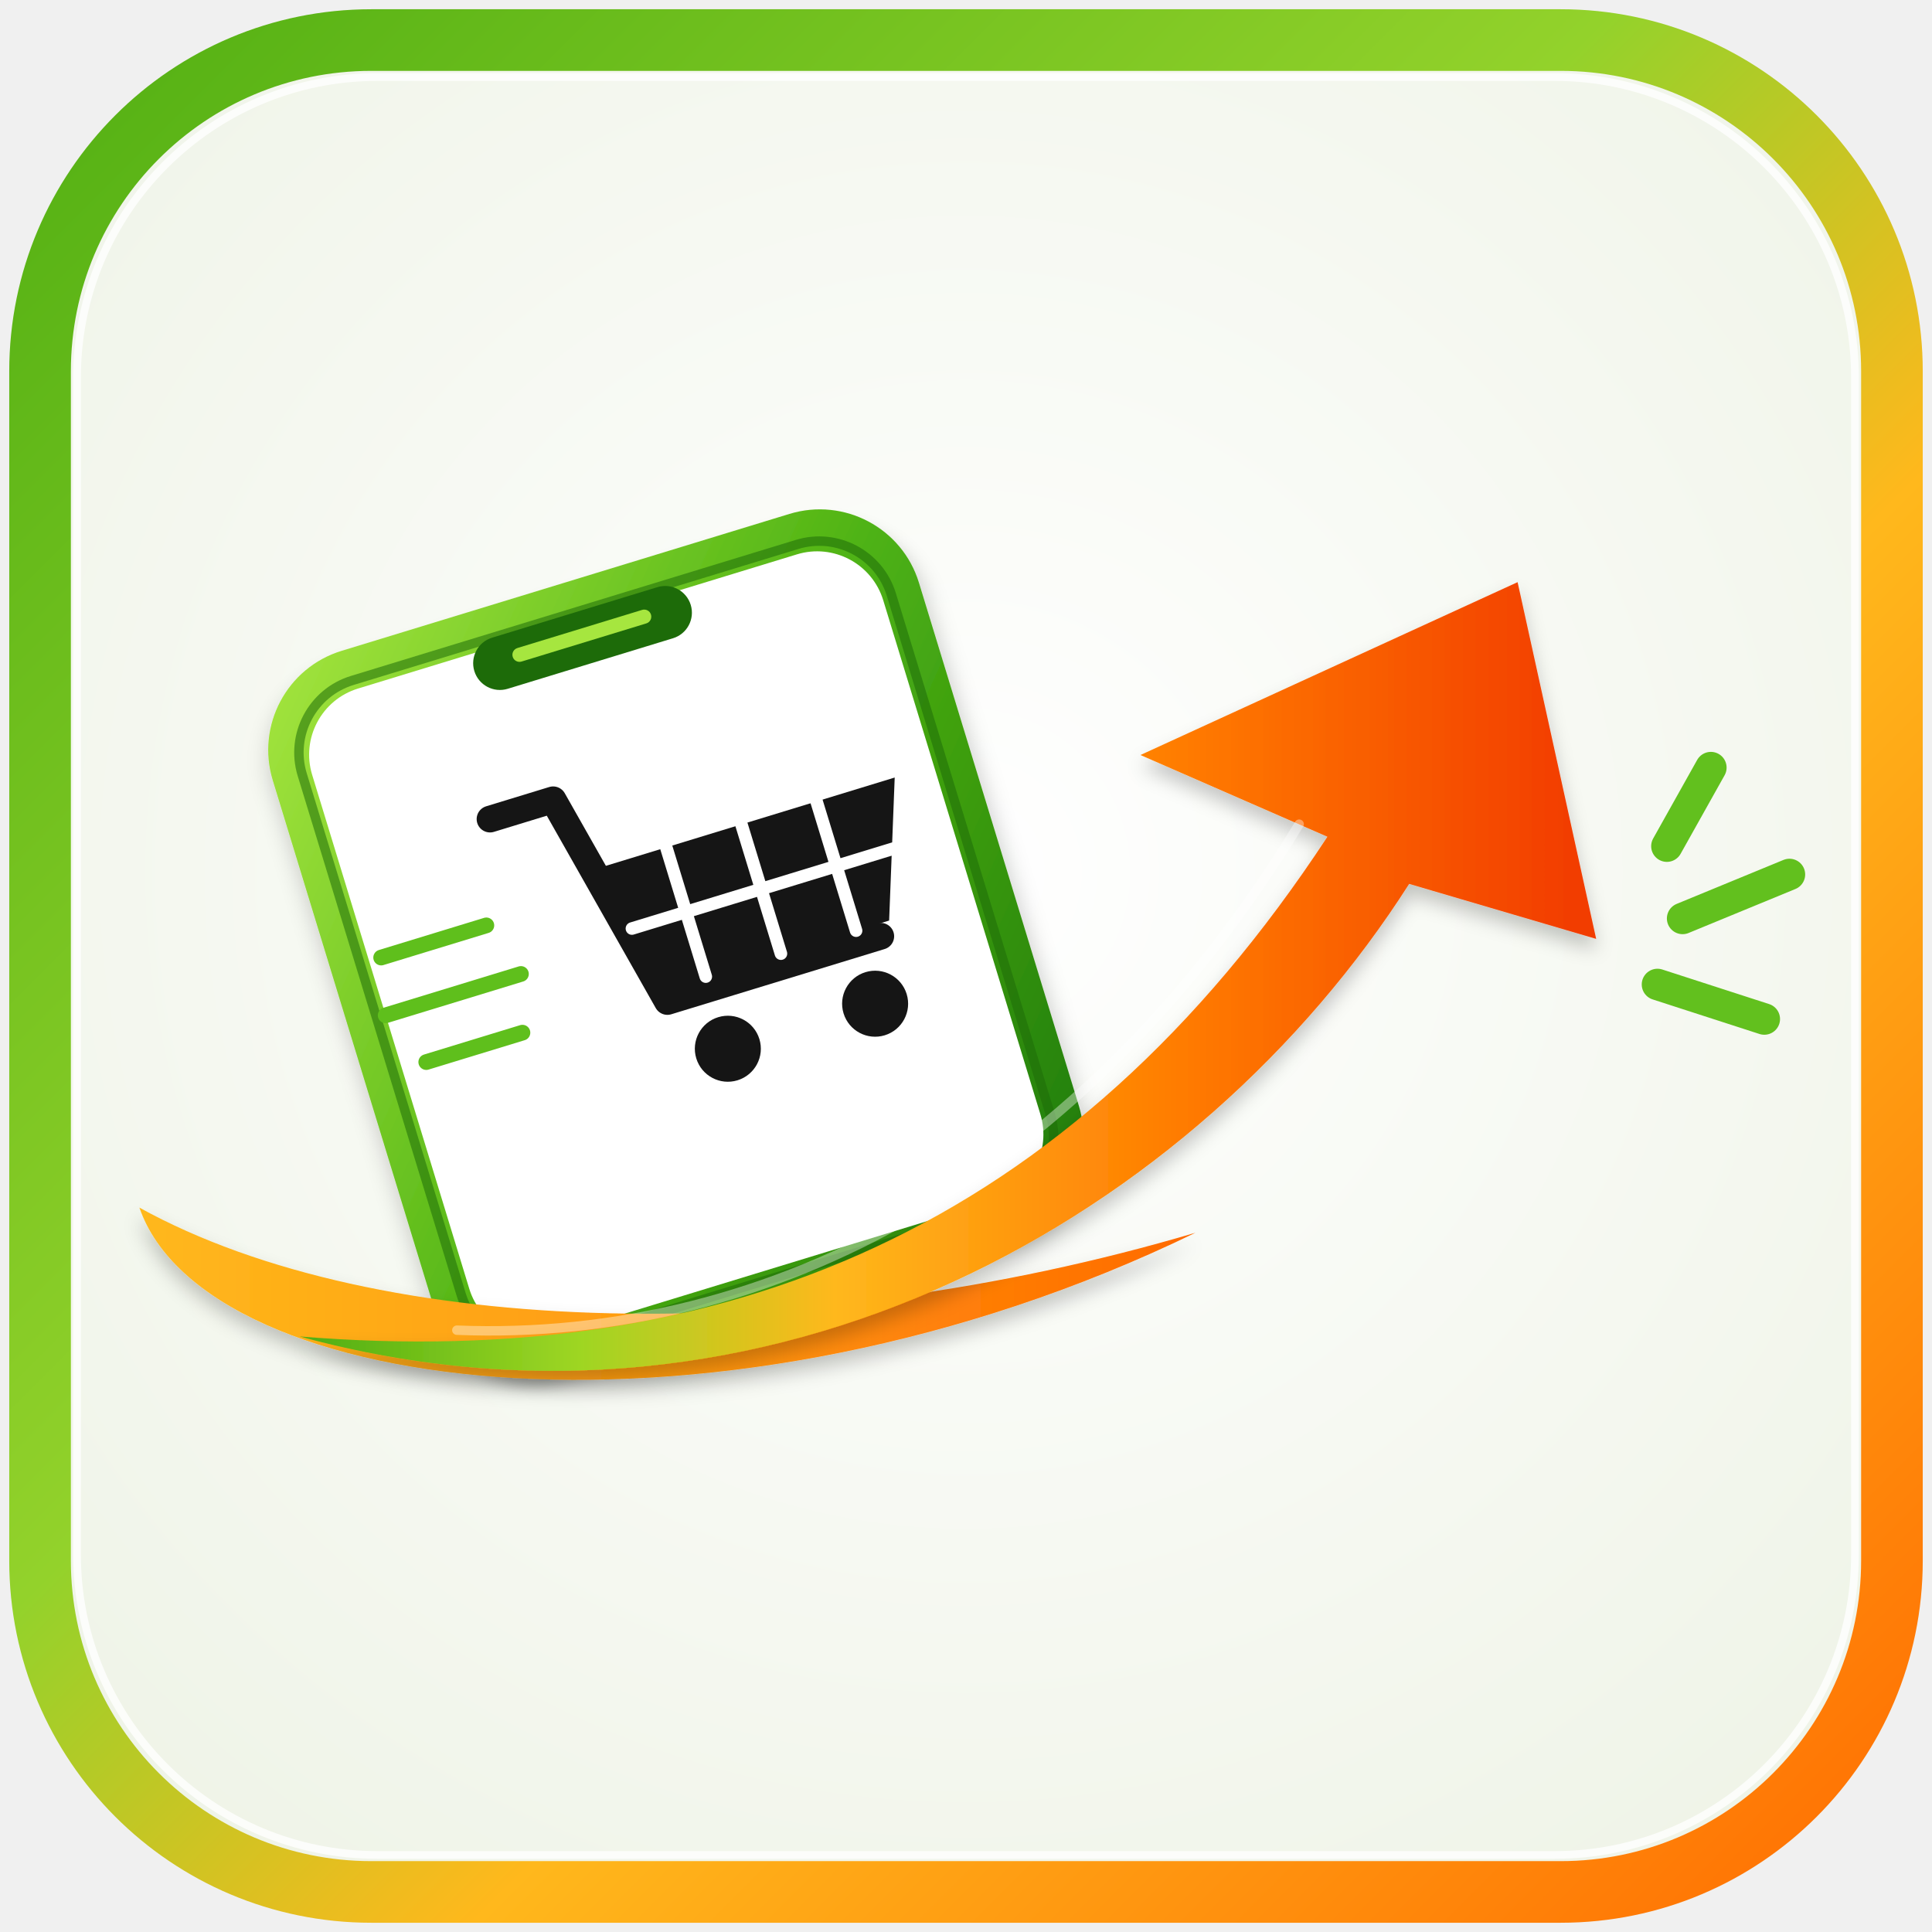
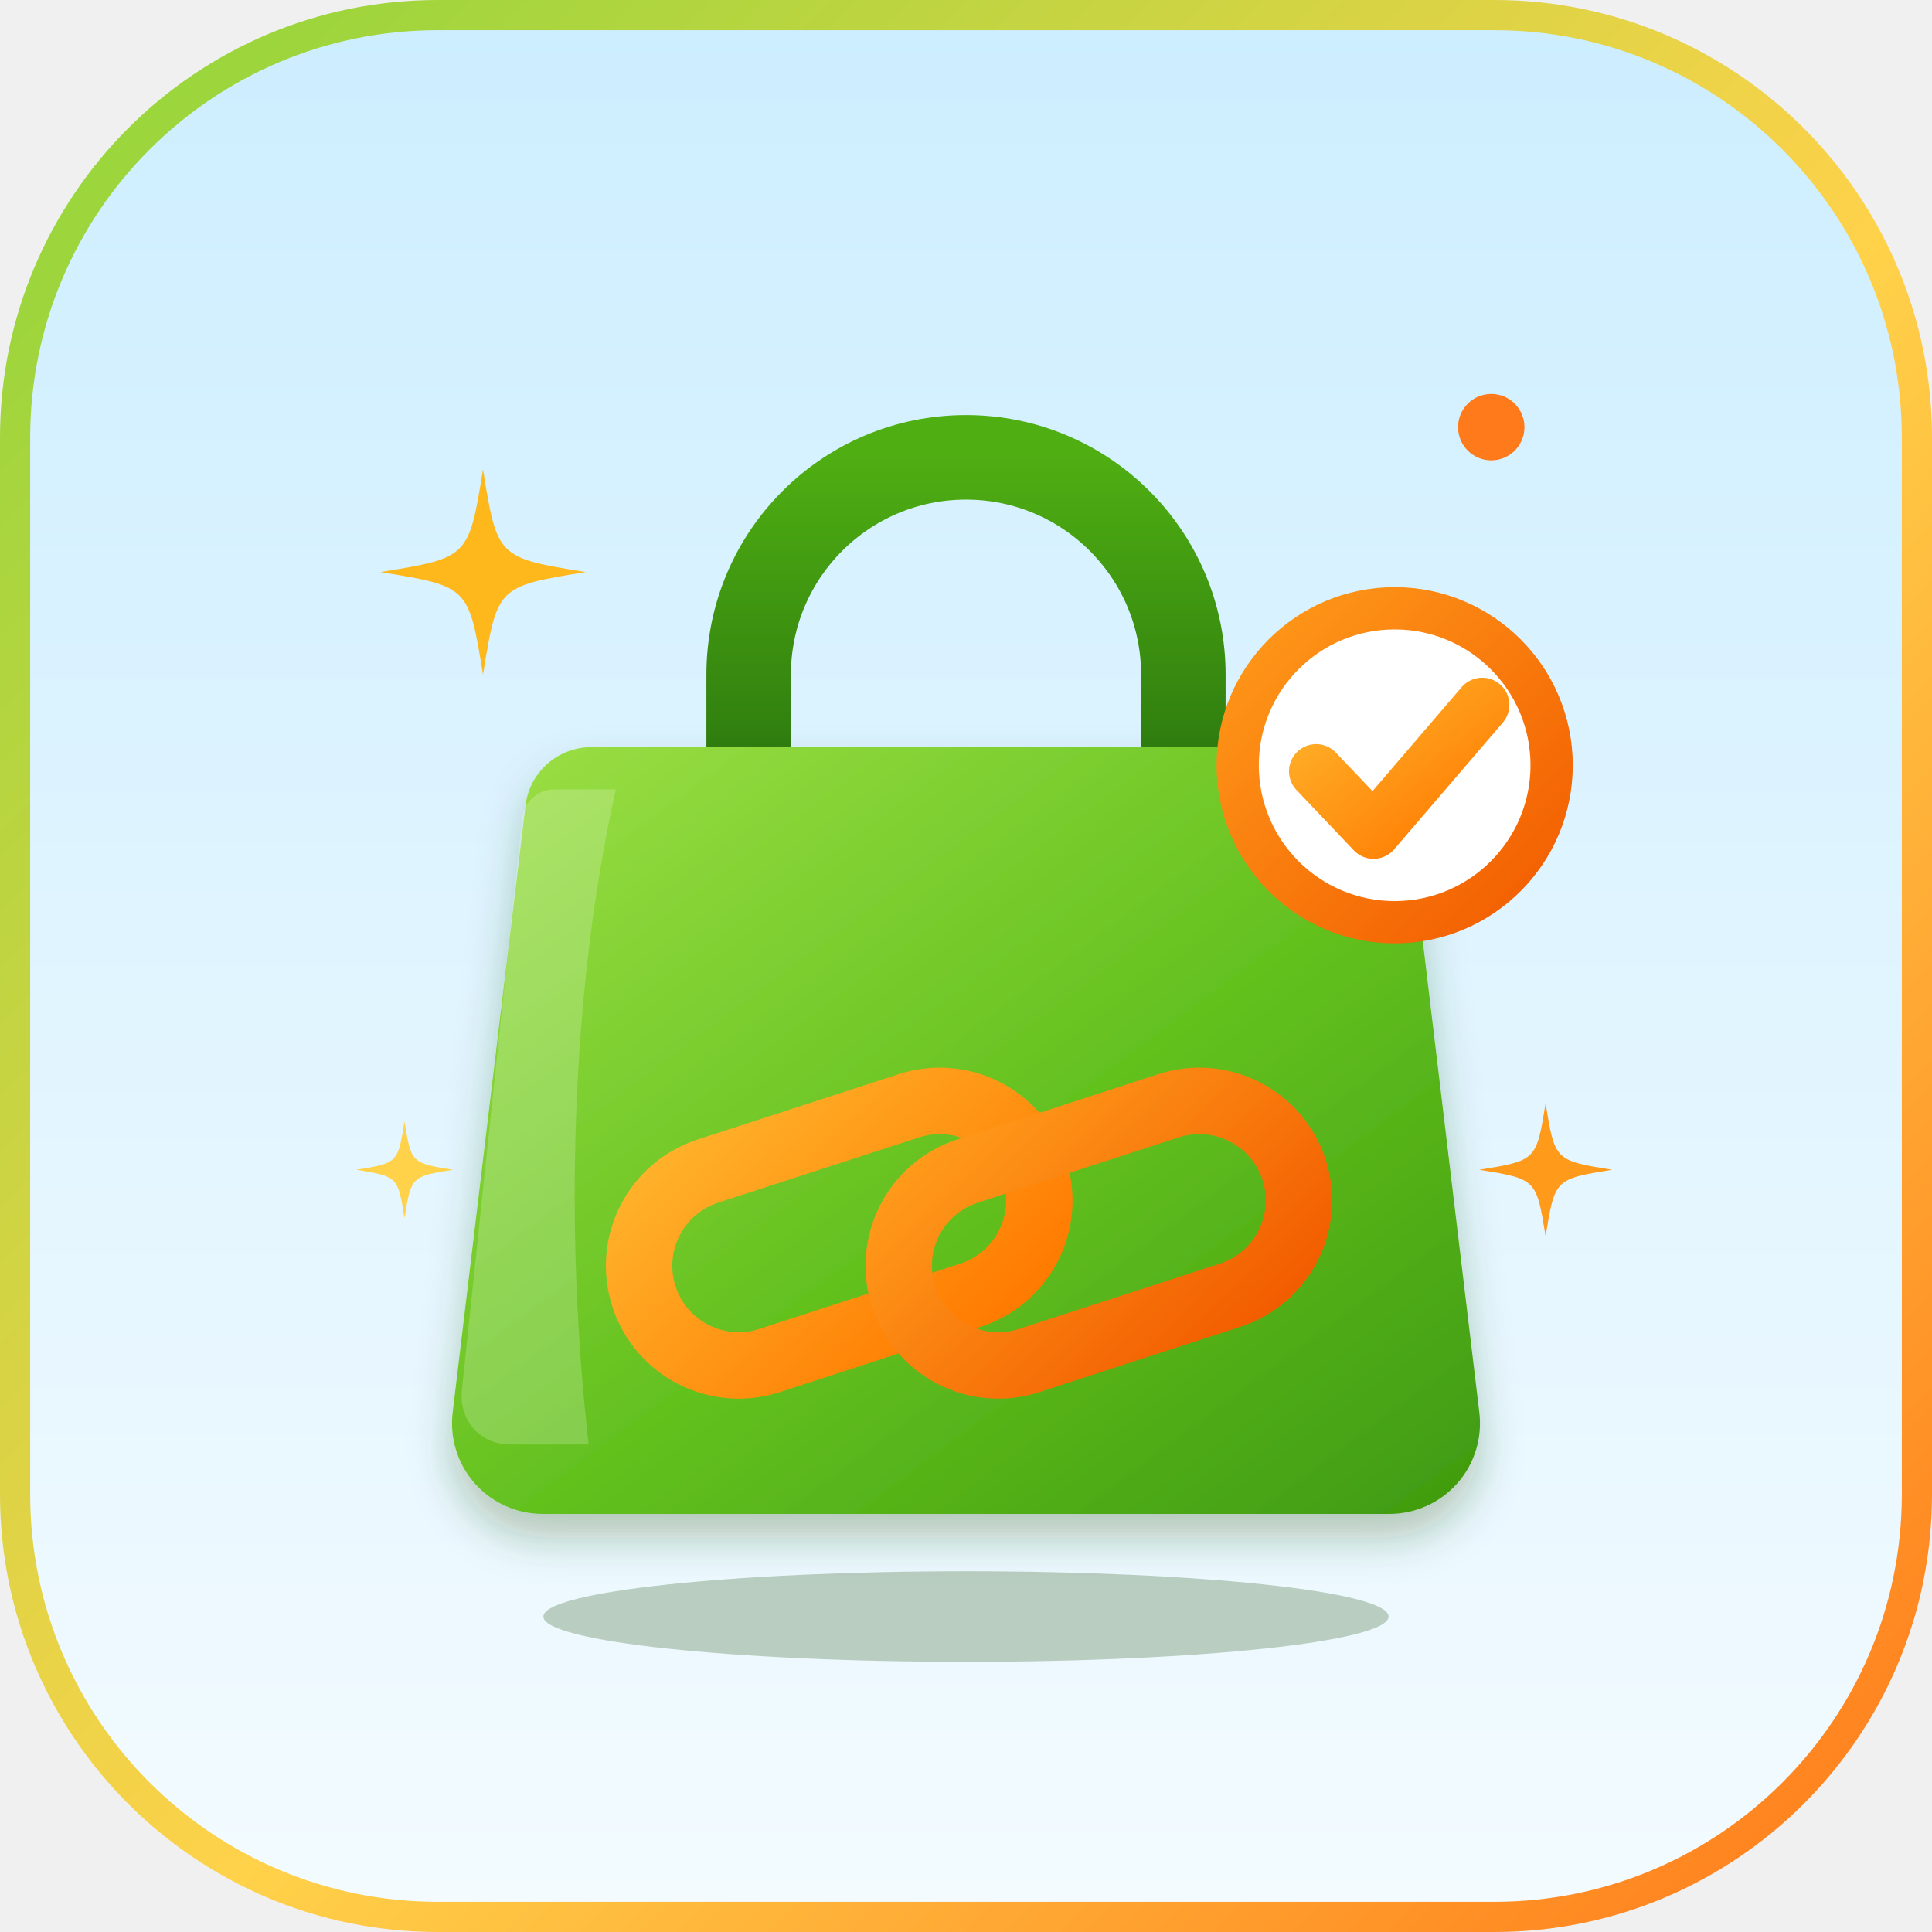
- <svg xmlns="http://www.w3.org/2000/svg" viewBox="0 0 1254 1254" width="1254" height="1254" role="img" aria-label="Ventas Link: compra, vende, conecta">
+ <svg xmlns="http://www.w3.org/2000/svg" viewBox="0 0 512 512" width="512" height="512" role="img" aria-label="Ventas Link">
  <defs>
-     <linearGradient id="gBorder" gradientUnits="userSpaceOnUse" x1="0" y1="0" x2="1254" y2="1254">
+     <linearGradient id="gBag" x1="0" y1="0" x2="1" y2="1">
+       <stop offset="0" stop-color="#9ee046" />
+       <stop offset=".55" stop-color="#62c01e" />
+       <stop offset="1" stop-color="#3f9a10" />
+     </linearGradient>
+     <linearGradient id="gAsa" x1="0" y1="0" x2="0" y2="1">
      <stop offset="0" stop-color="#4fae12" />
-       <stop offset=".42" stop-color="#93d22b" />
-       <stop offset=".62" stop-color="#ffb81c" />
-       <stop offset="1" stop-color="#ff6a00" />
+       <stop offset="1" stop-color="#2f7d0f" />
    </linearGradient>
-     <radialGradient id="gCard" cx=".5" cy=".45" r=".7">
-       <stop offset="0" stop-color="#fff" />
-       <stop offset="1" stop-color="#eef3e6" />
-     </radialGradient>
-     <linearGradient id="gPhone" x1="0" y1="0" x2="1" y2="1">
-       <stop offset="0" stop-color="#a6e63f" />
-       <stop offset=".5" stop-color="#4fb314" />
-       <stop offset="1" stop-color="#1f7a0a" />
+     <linearGradient id="gOr1" x1="0" y1="0" x2="1" y2="1">
+       <stop offset="0" stop-color="#ffb12a" />
+       <stop offset="1" stop-color="#ff7a00" />
    </linearGradient>
-     <linearGradient id="gOrbit" gradientUnits="userSpaceOnUse" x1="98" y1="0" x2="770" y2="0">
-       <stop offset="0" stop-color="#ffb81c" />
-       <stop offset=".5" stop-color="#ff9a10" />
-       <stop offset="1" stop-color="#ff6a00" />
+     <linearGradient id="gOr2" x1="0" y1="0" x2="1" y2="1">
+       <stop offset="0" stop-color="#ff9a1a" />
+       <stop offset="1" stop-color="#f25c00" />
    </linearGradient>
-     <linearGradient id="gArrow" gradientUnits="userSpaceOnUse" x1="200" y1="0" x2="1010" y2="0">
-       <stop offset="0" stop-color="#4fae12" />
-       <stop offset=".22" stop-color="#9ed623" />
-       <stop offset=".42" stop-color="#ffb81c" />
-       <stop offset=".7" stop-color="#ff7a00" />
-       <stop offset="1" stop-color="#f23d00" />
-     </linearGradient>
-     <linearGradient id="gVentas" gradientUnits="userSpaceOnUse" x1="0" y1="590" x2="0" y2="810">
+     <linearGradient id="gVen" x1="0" y1="0" x2="0" y2="1">
      <stop offset="0" stop-color="#ffab26" />
      <stop offset="1" stop-color="#ff6a00" />
    </linearGradient>
-     <linearGradient id="gLink" gradientUnits="userSpaceOnUse" x1="0" y1="790" x2="0" y2="965">
-       <stop offset="0" stop-color="#9ee046" />
+     <linearGradient id="gLin" x1="0" y1="0" x2="0" y2="1">
+       <stop offset="0" stop-color="#8fd63a" />
      <stop offset="1" stop-color="#3d9a0b" />
    </linearGradient>
-     <linearGradient id="gSw" gradientUnits="userSpaceOnUse" x1="140" y1="0" x2="1095" y2="0">
-       <stop offset="0" stop-color="#2f8f10" />
-       <stop offset=".3" stop-color="#8fd02a" />
-       <stop offset=".6" stop-color="#ffb81c" />
-       <stop offset="1" stop-color="#ff7a00" />
+     <linearGradient id="gFondo" x1="0" y1="0" x2="0" y2="1">
+       <stop offset="0" stop-color="#cdeeff" />
+       <stop offset="1" stop-color="#f3fbff" />
    </linearGradient>
-     <linearGradient id="gPill" x1="0" y1="0" x2="1" y2="0">
-       <stop offset="0" stop-color="#2a8c12" />
-       <stop offset="1" stop-color="#58bb21" />
+     <linearGradient id="gBorde" x1="0" y1="0" x2="1" y2="1">
+       <stop offset="0" stop-color="#8fd63a" />
+       <stop offset=".55" stop-color="#ffd24a" />
+       <stop offset="1" stop-color="#ff7a1a" />
    </linearGradient>
-     <linearGradient id="gBand" x1="0" y1="0" x2="1" y2="0">
-       <stop offset="0" stop-color="#fff" stop-opacity="0" />
-       <stop offset=".5" stop-color="#fff" stop-opacity=".9" />
-       <stop offset="1" stop-color="#fff" stop-opacity="0" />
-     </linearGradient>
-     <radialGradient id="gGlow">
+     <radialGradient id="gBrillo">
      <stop offset="0" stop-color="#fff" />
-       <stop offset=".35" stop-color="#fff6c8" stop-opacity=".85" />
+       <stop offset=".4" stop-color="#fff3b8" stop-opacity=".8" />
      <stop offset="1" stop-color="#ffd24a" stop-opacity="0" />
    </radialGradient>
    <filter id="sombra" x="-10%" y="-10%" width="120%" height="130%">
-       <feDropShadow dx="0" dy="7" stdDeviation="6" flood-color="#000" flood-opacity=".22" />
+       <feDropShadow dx="0" dy="8" stdDeviation="7" flood-color="#1b4d08" flood-opacity=".28" />
    </filter>
-     <clipPath id="cArrow">
-       <path d="M200 588 C470 610 690 520 854 270 L735 218 L975 108 L1025 335 L906 300 C772 510 500 670 200 588 Z" />
-     </clipPath>
-     <clipPath id="cLink">
-       <path d="M656.6 966L536.4 966L566.9 813.6L618.3 813.6L595.9 926.1L664.7 926.1L656.6 966M718.3 966L669.3 966L693 846.9L742 846.9L718.3 966M722.8 837.3L722.8 837.3Q710 837.3 702.5 830.6Q695 823.8 695 814L695 814Q695 802.5 703.6 794.8Q712.2 787.2 726.3 787.2L726.3 787.2Q739.2 787.2 746.7 793.5Q754.2 799.8 754.2 809.6L754.2 809.6Q754.2 821.8 745.6 829.6Q737 837.3 722.8 837.3M843.5 844.7L843.5 844.7Q858.3 844.7 868.9 850.9Q879.4 857.1 883.9 869.4Q888.3 881.7 884.6 900.2L884.6 900.2L871.6 966L822.4 966L834.3 906.1Q836.3 896.3 833.5 891.2Q830.6 886.1 822.8 886.1L822.8 886.1Q814.5 886.1 808.9 891.6Q803.2 897.2 800.8 908.7L800.8 908.7L789.3 966L740 966L763.8 846.9L810.2 846.9L807.8 858.6Q812.8 854.1 818.9 851L818.9 851Q831.3 844.7 843.5 844.7M942.1 966L892.9 966L925.1 804.4L974.4 804.4L959.1 880.9L997.7 846.9L1058.2 846.9L998.5 900.7L1037.5 966L979.8 966L959.3 931.4L946.7 943.1L942.1 966" />
-     </clipPath>
  </defs>
-   <rect x="26" y="26" width="1202" height="1202" rx="215" fill="url(#gCard)" stroke="url(#gBorder)" stroke-width="40" />
-   <rect x="50" y="50" width="1154" height="1154" rx="195" fill="none" stroke="#fff" stroke-opacity=".8" stroke-width="5" />
-   <g transform="translate(627 640) scale(1.02) translate(-624 -365)">
+   <rect x="4" y="4" width="504" height="504" rx="112" fill="url(#gFondo)" stroke="url(#gBorde)" stroke-width="8" />
+   <g transform="translate(256 262) scale(.8) translate(-256 -270)">
    <g>
-       <g transform="translate(437 330) rotate(-17)">
-         <rect x="-215" y="-232" width="430" height="480" rx="66" fill="url(#gPhone)" filter="url(#sombra)" />
-         <rect x="-190" y="-206" width="380" height="430" rx="44" fill="#fff" />
-         <rect x="-196" y="-212" width="392" height="442" rx="48" fill="none" stroke="#1d6b09" stroke-opacity=".55" stroke-width="6" />
-         <rect x="-72" y="-212" width="144" height="34" rx="17" fill="#1d6b09" />
-         <rect x="-46" y="-201" width="92" height="9" rx="4.5" fill="#a6e63f" />
-         <g transform="translate(18 6)">
-           <path d="M-108 -108 H-66 L-34 36 H108" fill="none" stroke="#151515" stroke-width="17" stroke-linecap="round" stroke-linejoin="round" />
-           <path d="M-52 -58 H146 L116 28 H-30 Z" fill="#151515" />
-           <g stroke="#fff" stroke-width="8" stroke-linecap="round">
-             <path d="M-6 -58 V28 M44 -58 V28 M94 -58 V28 M-42 -15 H132" />
-           </g>
-           <circle cx="-6" cy="76" r="21" fill="#151515" />
-           <circle cx="92" cy="76" r="21" fill="#151515" />
+       <ellipse cx="256" cy="478" rx="140" ry="15" fill="#1b4d08" opacity=".25" />
+       <g>
+         <path d="M184 192v-26a72 72 0 0 1 144 0v26" fill="none" stroke="url(#gAsa)" stroke-width="28" stroke-linecap="round" />
+         <path d="M132 190h248a22 22 0 0 1 22 20l24 200a30 30 0 0 1-30 34H116a30 30 0 0 1-30-34l24-200a22 22 0 0 1 22-20z" fill="url(#gBag)" filter="url(#sombra)" />
+         <path d="M120 204c-6 0-10 4-11 9l-20 190c-1 10 6 18 16 18h26c-8-70-6-150 9-217z" fill="#fff" opacity=".2" />
+         <g fill="none" stroke-width="22" stroke-linecap="round">
+           <rect x="146" y="318" width="136" height="66" rx="33" stroke="url(#gOr1)" transform="rotate(-18 214 351)" />
+           <rect x="232" y="318" width="136" height="66" rx="33" stroke="url(#gOr2)" transform="rotate(-18 300 351)" />
        </g>
-         <g stroke="#5fbf1c" stroke-width="10" stroke-linecap="round">
-           <path d="M-182 -38 H-112 M-190 -2 H-100 M-174 34 H-110" />
+         <g>
+           <circle cx="398" cy="196" r="52" fill="#fff" stroke="url(#gOr2)" stroke-width="14" />
+           <path d="M372 198l19 20 36-42" fill="none" stroke="url(#gOr1)" stroke-width="18" stroke-linecap="round" stroke-linejoin="round" />
        </g>
      </g>
-       <path d="M98 506 C140 628 470 668 770 522 C520 596 250 590 98 506Z" fill="url(#gOrbit)" filter="url(#sombra)" />
-       <path d="M200 588 C470 610 690 520 854 270 L735 218 L975 108 L1025 335 L906 300 C772 510 500 670 200 588 Z" fill="url(#gArrow)" filter="url(#sombra)" />
-       <path d="M300 584 C500 592 700 486 836 262" fill="none" stroke="#fff" stroke-opacity=".38" stroke-width="6" stroke-linecap="round" />
-       <g stroke="#62c01e" stroke-width="20" stroke-linecap="round">
-         <path d="M1070 276 L1098 226 M1080 322 L1148 294 M1064 364 L1132 386" />
+       <g transform="translate(96 132)">
+         <path d="M0 -34 C4.76 -4.76 4.76 -4.76 34 0 C4.76 4.76 4.76 4.76 0 34 C-4.76 4.76 -4.76 4.76 -34 0 C-4.76 -4.76 -4.76 -4.76 0 -34Z" fill="#ffb81c" />
      </g>
+       <g transform="translate(448 330)">
+         <path d="M0 -22 C3.08 -3.08 3.08 -3.08 22 0 C3.08 3.08 3.08 3.08 0 22 C-3.08 3.08 -3.08 3.08 -22 0 C-3.08 -3.08 -3.08 -3.08 0 -22Z" fill="#ff9a1a" />
+       </g>
+       <g transform="translate(70 330)">
+         <path d="M0 -16 C2.24 -2.24 2.24 -2.24 16 0 C2.24 2.24 2.24 2.24 0 16 C-2.24 2.24 -2.24 2.24 -16 0 C-2.24 -2.24 -2.24 -2.24 0 -16Z" fill="#ffd24a" />
+       </g>
+       <circle cx="430" cy="84" r="11" fill="#ff7a1a" />
    </g>
  </g>
</svg>
